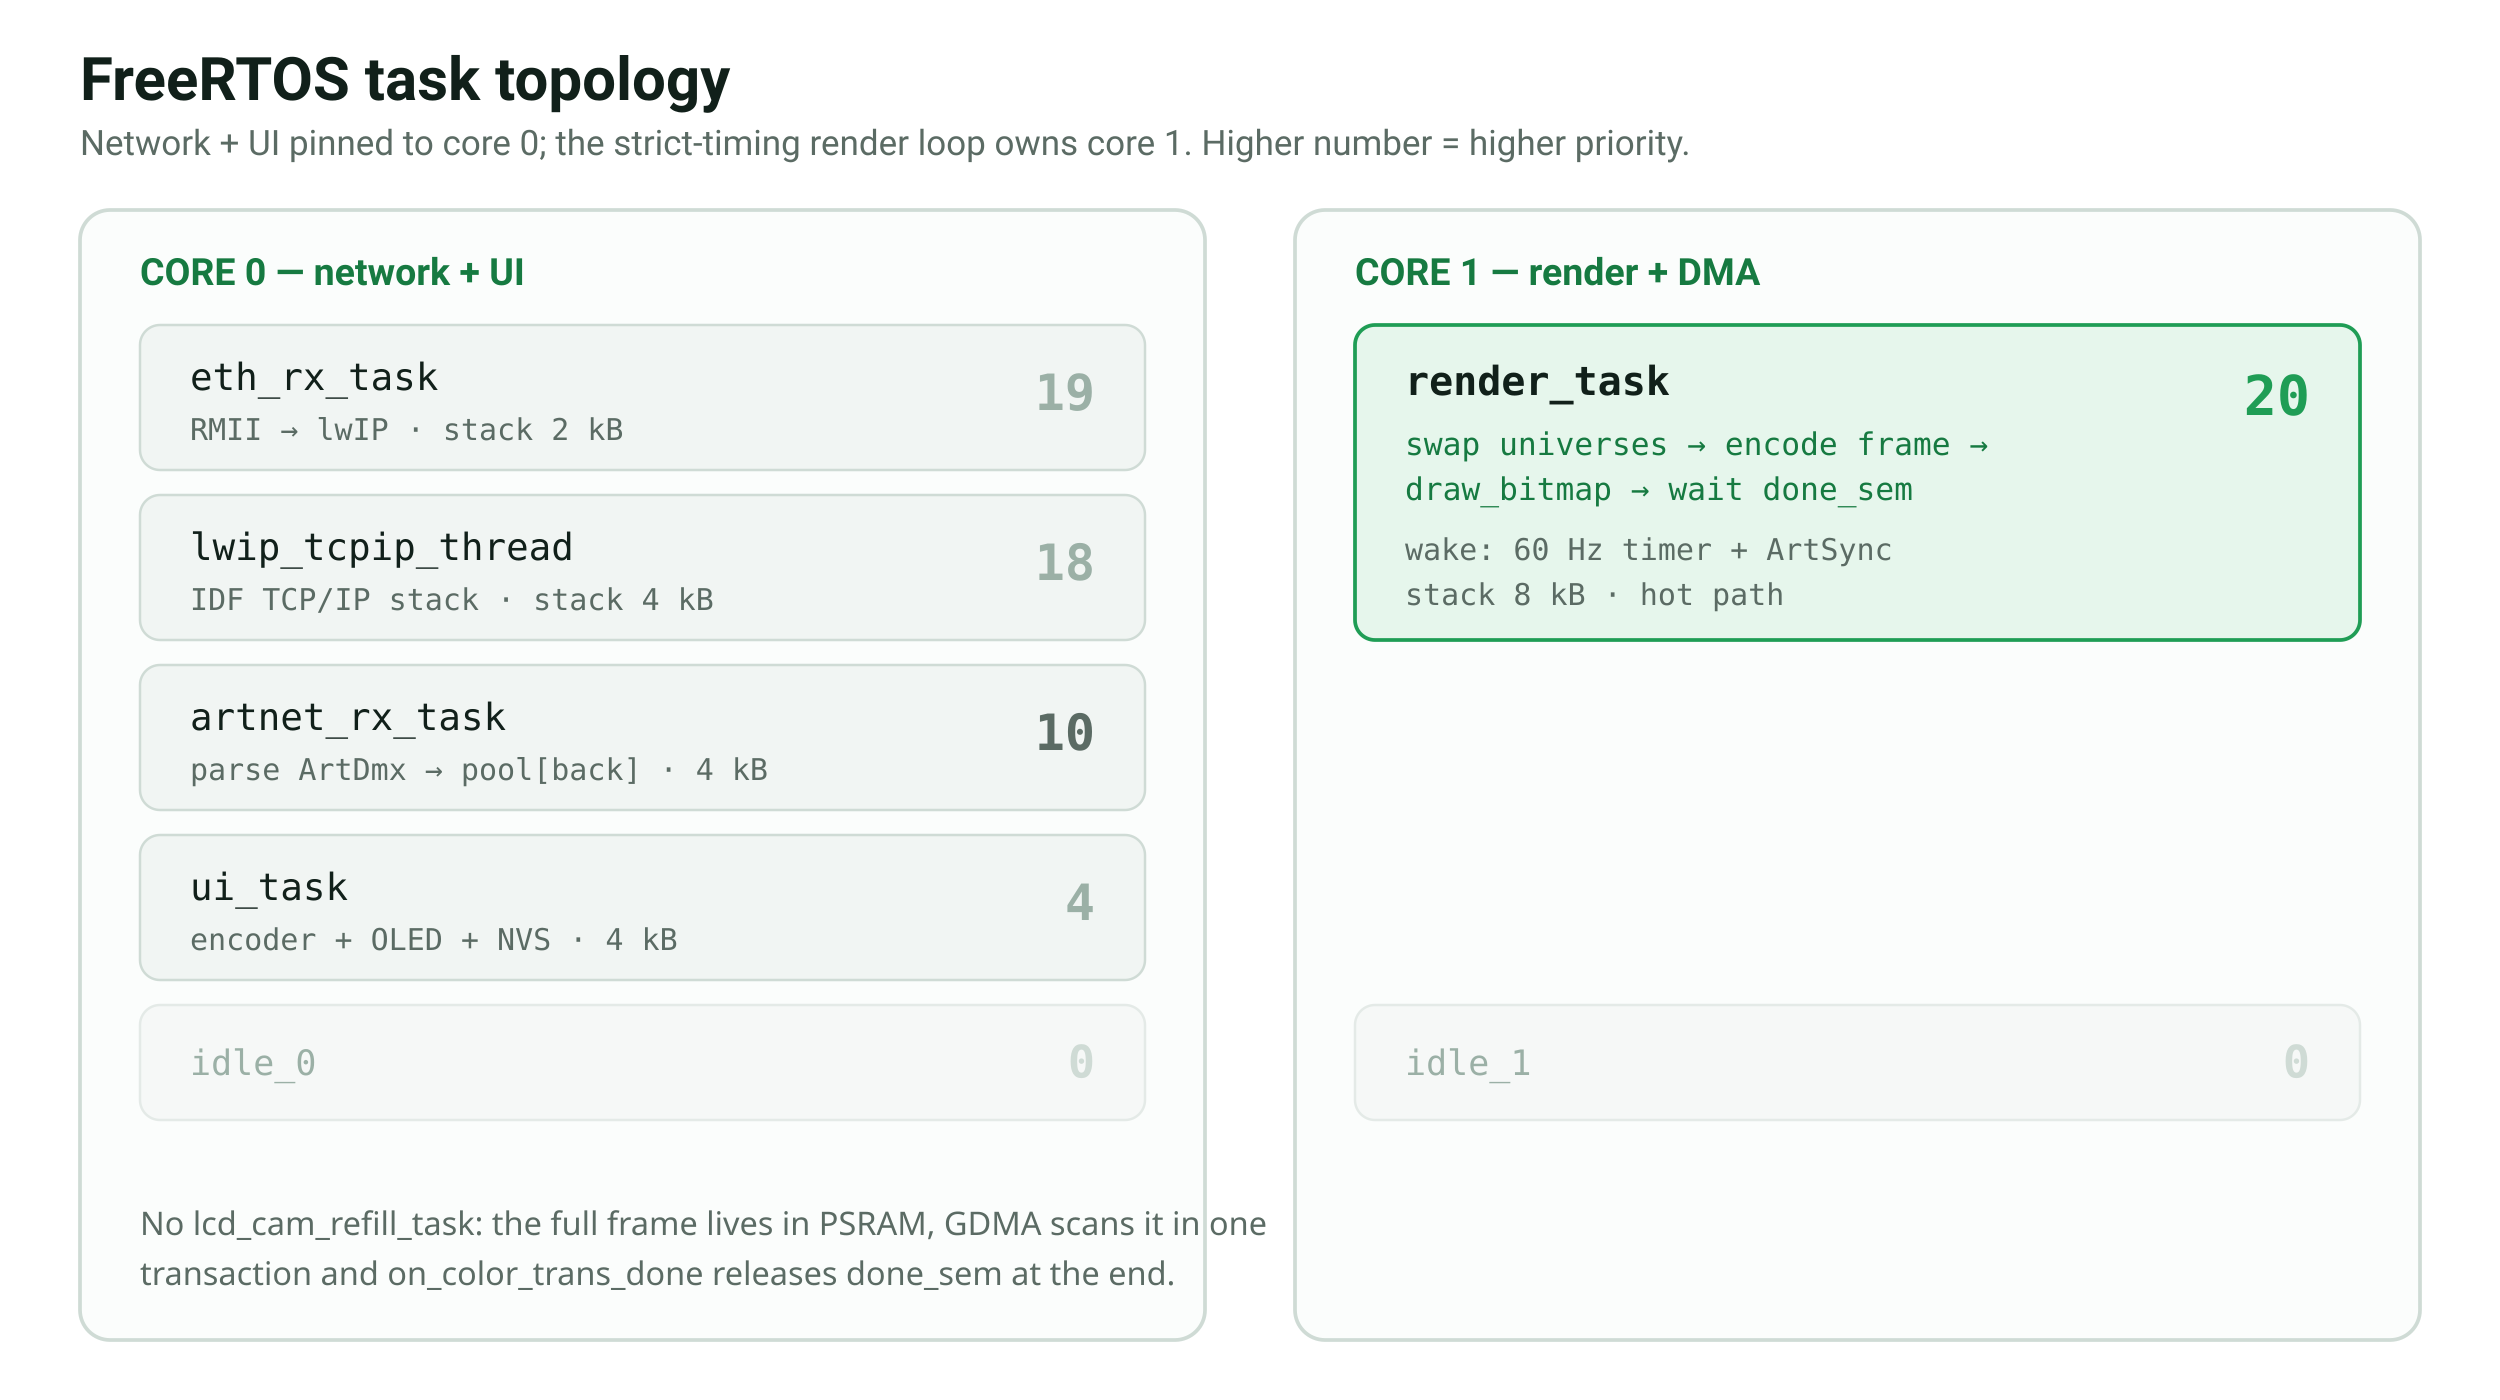
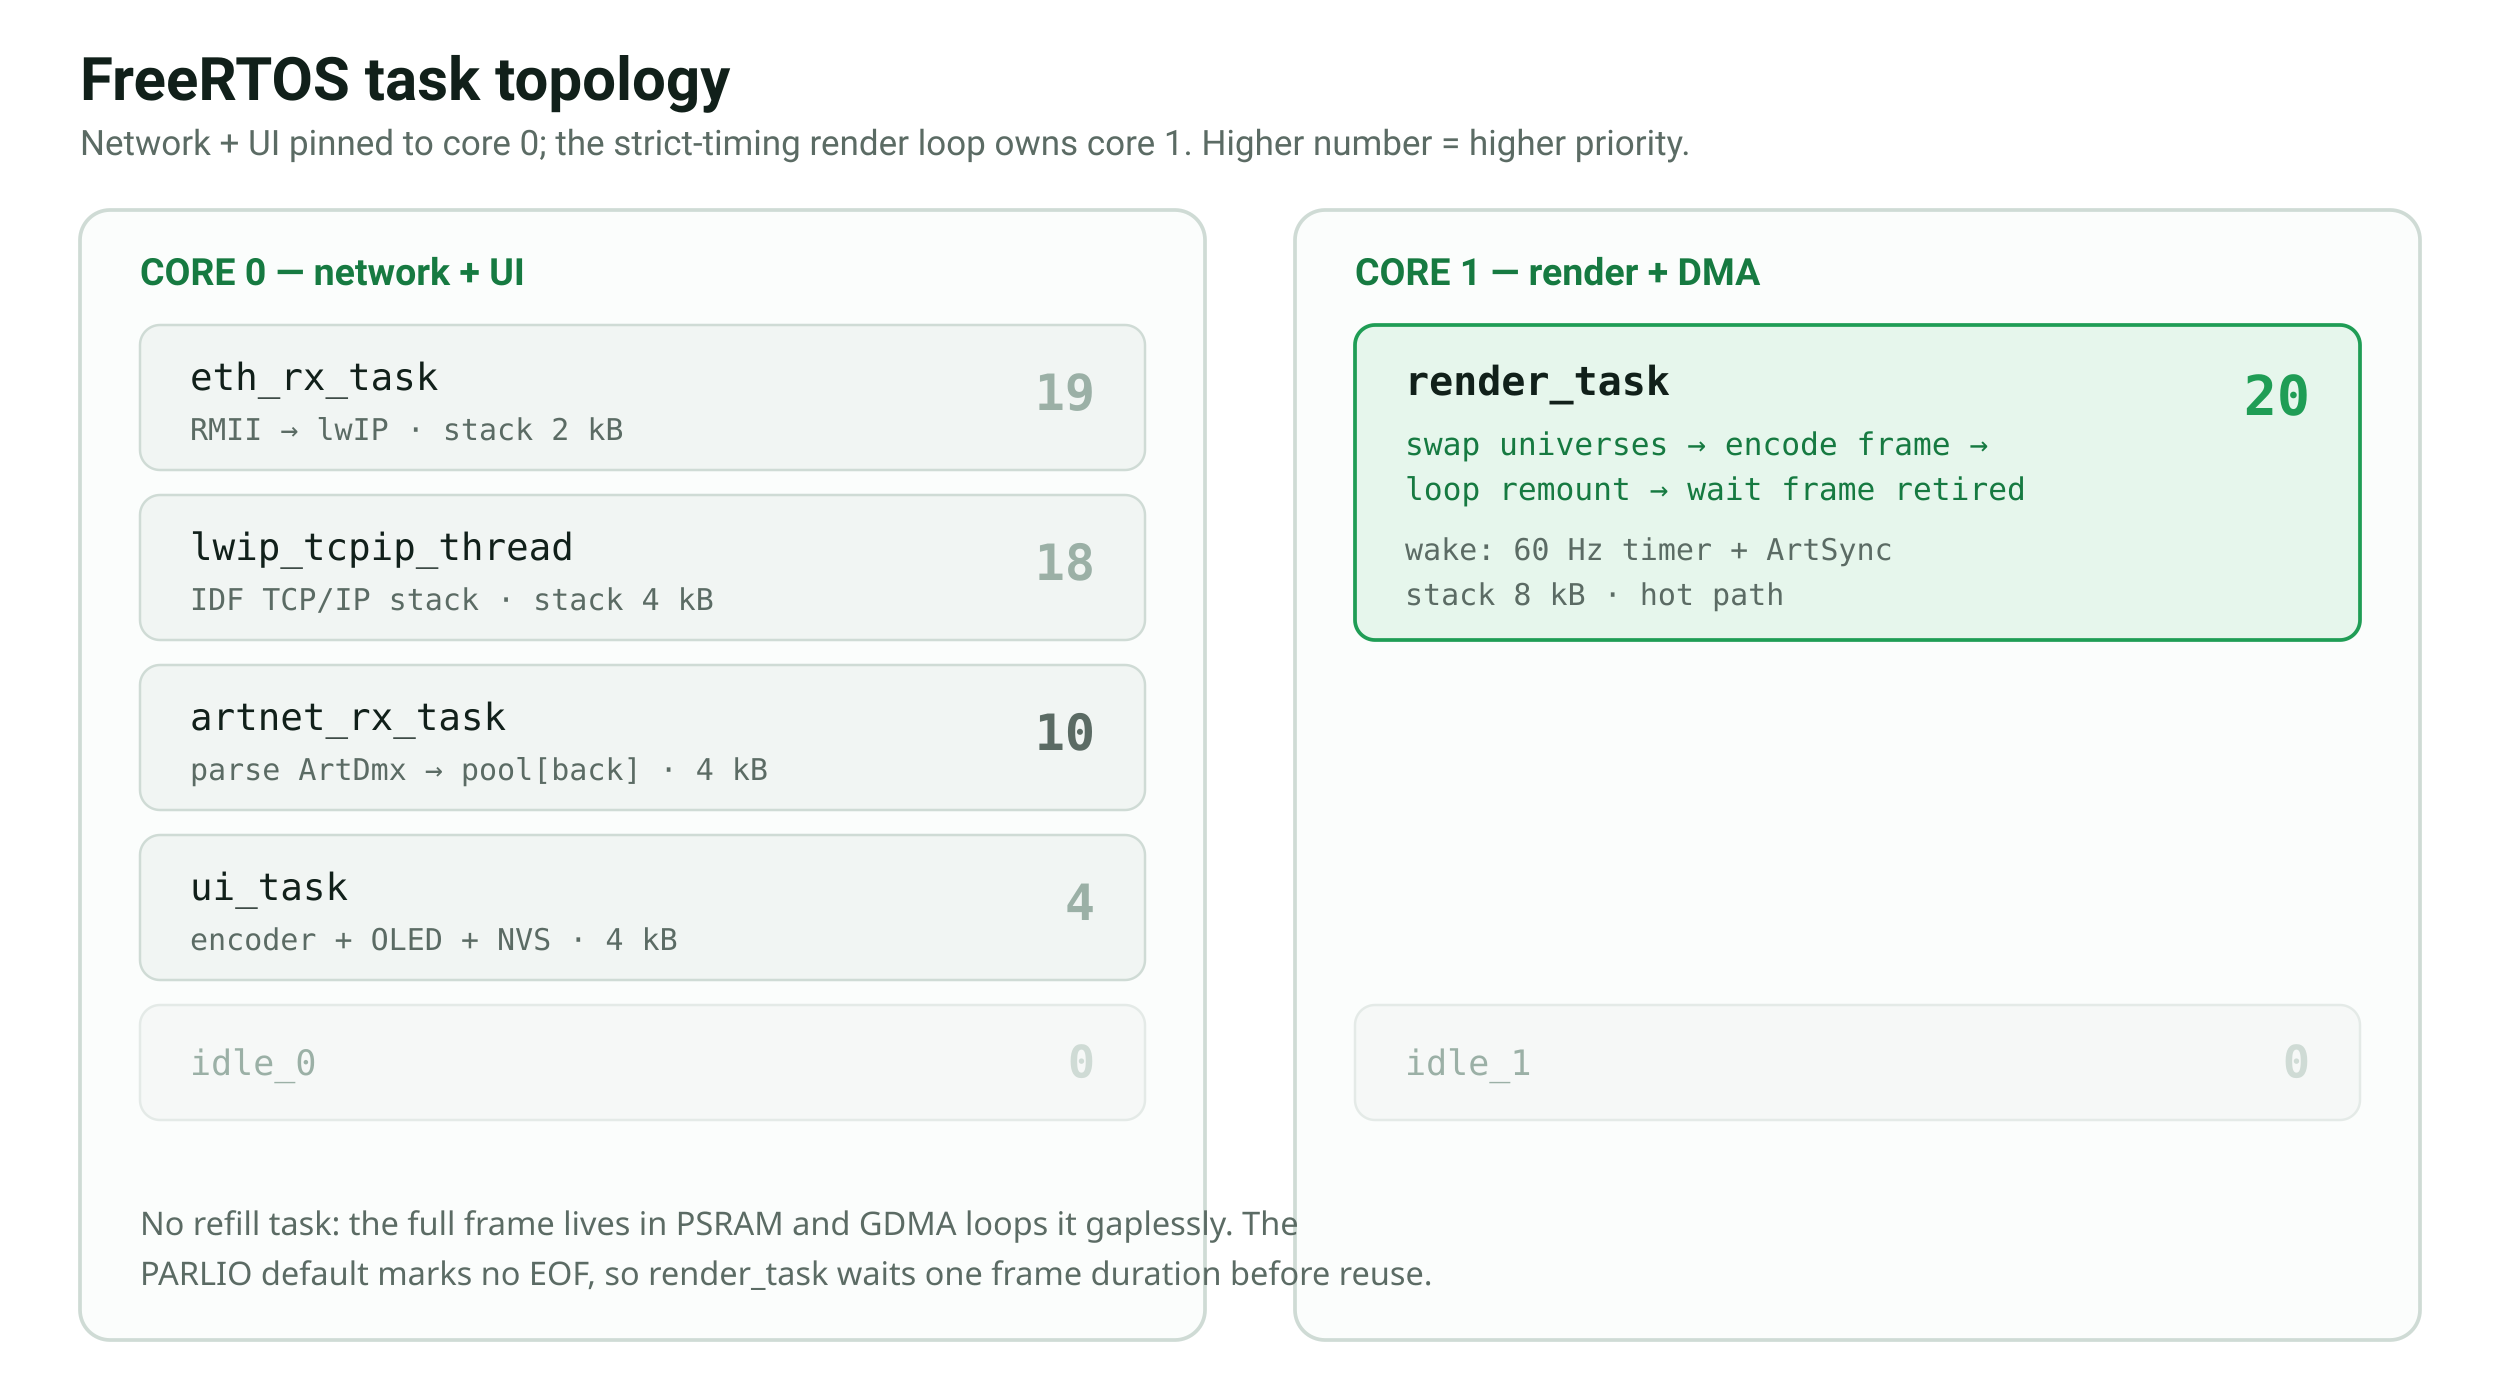
<svg xmlns="http://www.w3.org/2000/svg" viewBox="0 0 1000 560" font-family="system-ui, -apple-system, 'Segoe UI', Roboto, sans-serif">
  <rect width="1000" height="560" fill="#ffffff" />
  <text x="32" y="40" font-size="24" font-weight="700" fill="#11201a">FreeRTOS task topology</text>
  <text x="32" y="62" font-size="14" fill="#5b6b64">Network + UI pinned to core 0; the strict-timing render loop owns core 1. Higher number = higher priority.</text>
  <rect x="32" y="84" width="450" height="452" rx="12" fill="#fbfdfc" stroke="#cfdbd5" stroke-width="1.5" />
  <rect x="518" y="84" width="450" height="452" rx="12" fill="#fbfdfc" stroke="#cfdbd5" stroke-width="1.5" />
  <text x="56" y="114" font-size="15" font-weight="700" fill="#167a41">CORE 0 — network + UI</text>
  <text x="542" y="114" font-size="15" font-weight="700" fill="#167a41">CORE 1 — render + DMA</text>
  <g font-family="'DejaVu Sans Mono', ui-monospace, monospace">
    <rect x="56" y="130" width="402" height="58" rx="8" fill="#f1f5f3" stroke="#cfdbd5" />
    <text x="76" y="156" font-size="15" fill="#11201a">eth_rx_task</text>
    <text x="76" y="176" font-size="12" fill="#5b6b64">RMII → lwIP · stack 2 kB</text>
    <text x="438" y="164" font-size="20" font-weight="700" fill="#9bb0a6" text-anchor="end">19</text>
    <rect x="56" y="198" width="402" height="58" rx="8" fill="#f1f5f3" stroke="#cfdbd5" />
    <text x="76" y="224" font-size="15" fill="#11201a">lwip_tcpip_thread</text>
    <text x="76" y="244" font-size="12" fill="#5b6b64">IDF TCP/IP stack · stack 4 kB</text>
    <text x="438" y="232" font-size="20" font-weight="700" fill="#9bb0a6" text-anchor="end">18</text>
    <rect x="56" y="266" width="402" height="58" rx="8" fill="#f1f5f3" stroke="#cfdbd5" />
    <text x="76" y="292" font-size="15" fill="#11201a">artnet_rx_task</text>
    <text x="76" y="312" font-size="12" fill="#5b6b64">parse ArtDmx → pool[back] · 4 kB</text>
    <text x="438" y="300" font-size="20" font-weight="700" fill="#5b6b64" text-anchor="end">10</text>
    <rect x="56" y="334" width="402" height="58" rx="8" fill="#f1f5f3" stroke="#cfdbd5" />
    <text x="76" y="360" font-size="15" fill="#11201a">ui_task</text>
    <text x="76" y="380" font-size="12" fill="#5b6b64">encoder + OLED + NVS · 4 kB</text>
    <text x="438" y="368" font-size="20" font-weight="700" fill="#9bb0a6" text-anchor="end">4</text>
    <rect x="56" y="402" width="402" height="46" rx="8" fill="#f6f8f7" stroke="#e4eae7" />
    <text x="76" y="430" font-size="14" fill="#9bb0a6">idle_0</text>
    <text x="438" y="431" font-size="18" font-weight="700" fill="#cfdbd5" text-anchor="end">0</text>
    <rect x="542" y="130" width="402" height="126" rx="8" fill="#e6f6ec" stroke="#1f9d55" stroke-width="1.5" />
    <text x="562" y="158" font-size="16" font-weight="700" fill="#11201a">render_task</text>
    <text x="562" y="182" font-size="12.5" fill="#167a41">swap universes → encode frame →</text>
-     <text x="562" y="200" font-size="12.5" fill="#167a41">draw_bitmap → wait done_sem</text>
+     <text x="562" y="200" font-size="12.5" fill="#167a41">loop remount → wait frame retired</text>
    <text x="562" y="224" font-size="12" fill="#5b6b64">wake: 60 Hz timer + ArtSync</text>
    <text x="562" y="242" font-size="12" fill="#5b6b64">stack 8 kB · hot path</text>
    <text x="924" y="166" font-size="22" font-weight="700" fill="#1f9d55" text-anchor="end">20</text>
    <rect x="542" y="402" width="402" height="46" rx="8" fill="#f6f8f7" stroke="#e4eae7" />
    <text x="562" y="430" font-size="14" fill="#9bb0a6">idle_1</text>
    <text x="924" y="431" font-size="18" font-weight="700" fill="#cfdbd5" text-anchor="end">0</text>
  </g>
-   <text x="56" y="494" font-size="13" fill="#5b6b64" font-family="system-ui, sans-serif">No lcd_cam_refill_task: the full frame lives in PSRAM, GDMA scans it in one</text>
-   <text x="56" y="514" font-size="13" fill="#5b6b64" font-family="system-ui, sans-serif">transaction and on_color_trans_done releases done_sem at the end.</text>
+   <text x="56" y="494" font-size="13" fill="#5b6b64" font-family="system-ui, sans-serif">No refill task: the full frame lives in PSRAM and GDMA loops it gaplessly. The</text>
+   <text x="56" y="514" font-size="13" fill="#5b6b64" font-family="system-ui, sans-serif">PARLIO default marks no EOF, so render_task waits one frame duration before reuse.</text>
</svg>
